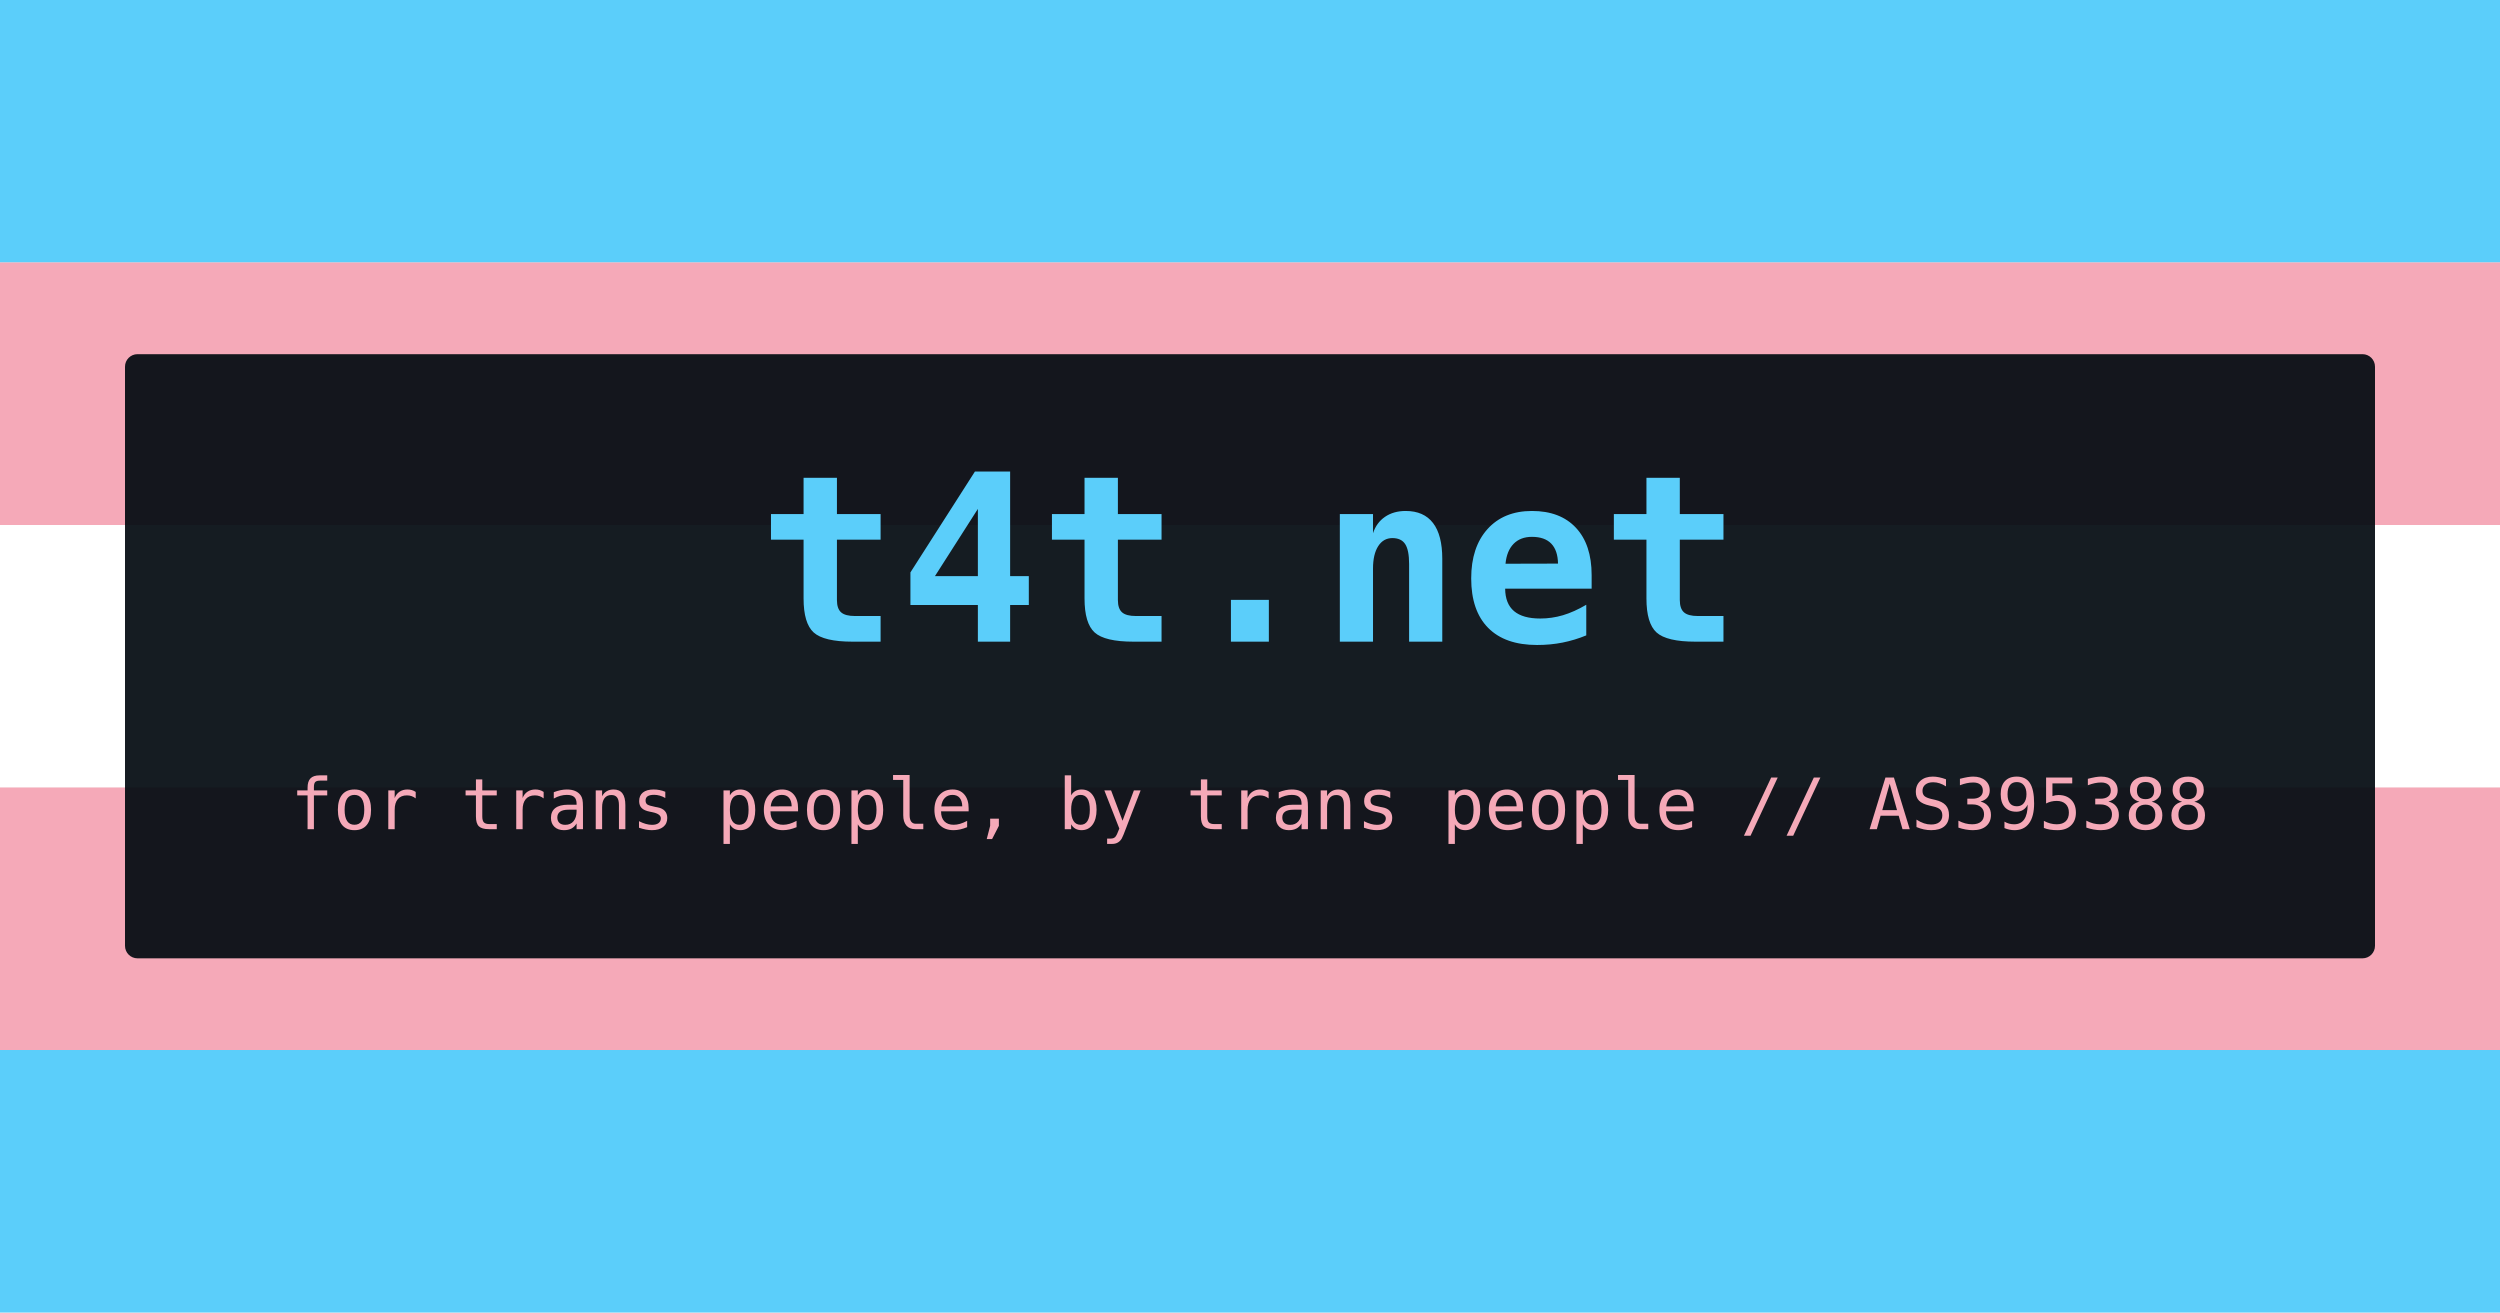
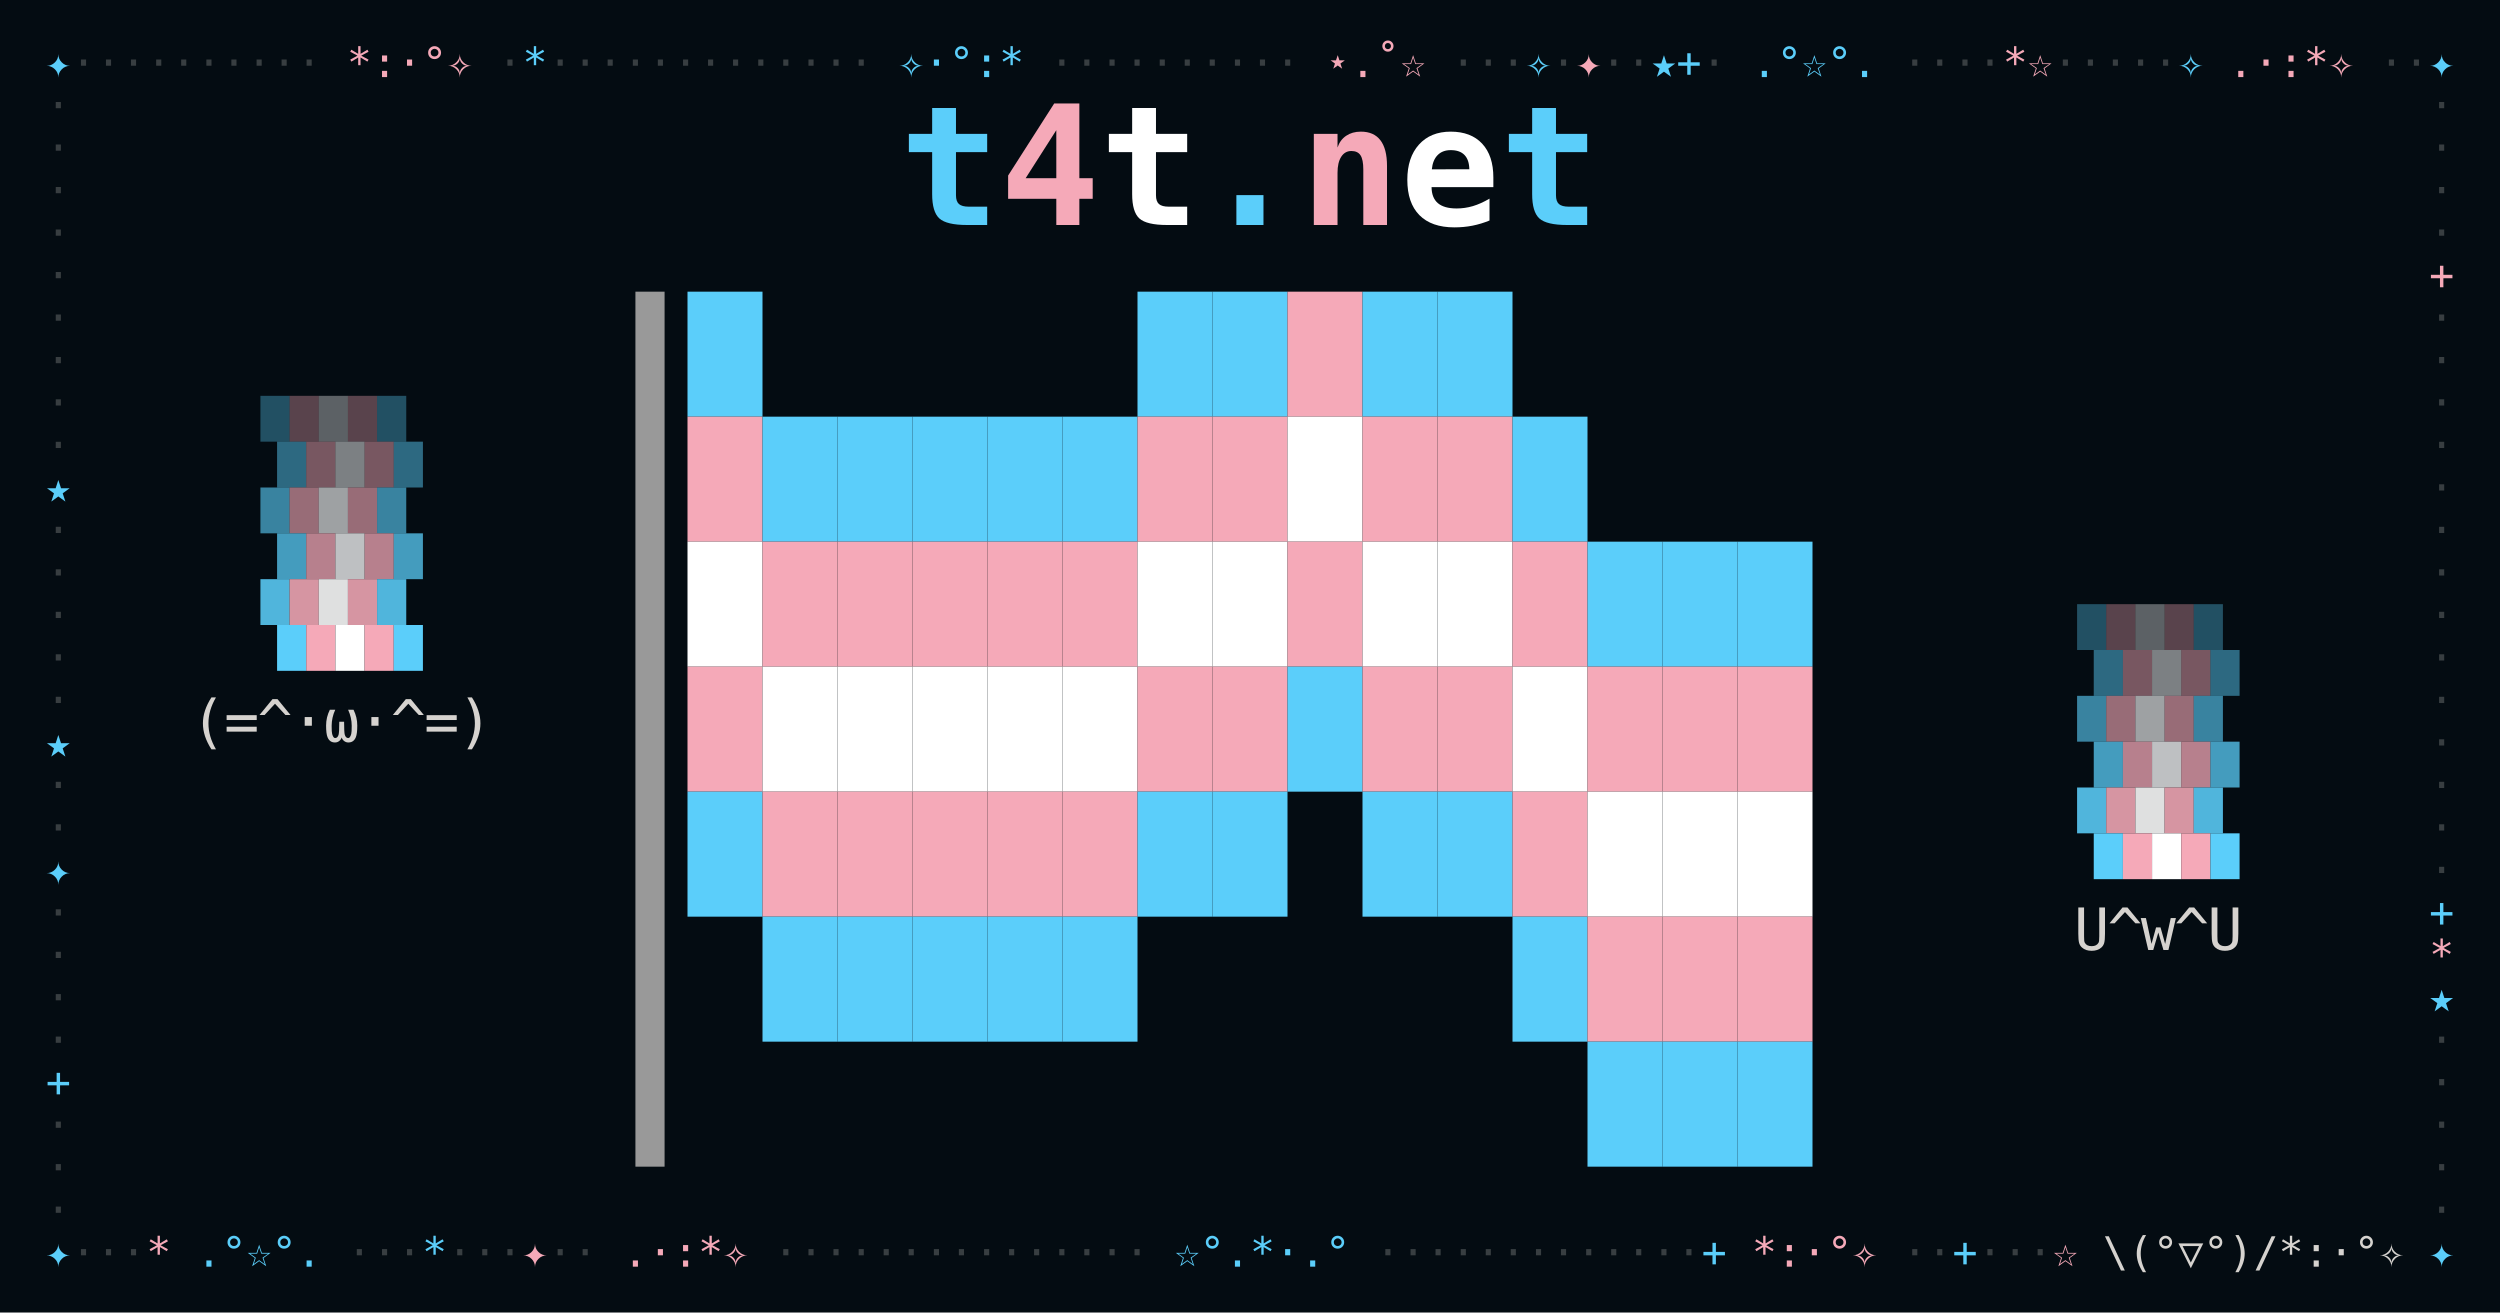
<svg xmlns="http://www.w3.org/2000/svg" width="1200" height="630" viewBox="0 0 1200 630">
-   <rect width="1200" height="126" y="0" fill="#5BCEFA" />
-   <rect width="1200" height="126" y="126" fill="#F5A9B8" />
-   <rect width="1200" height="126" y="252" fill="#FFFFFF" />
-   <rect width="1200" height="126" y="378" fill="#F5A9B8" />
-   <rect width="1200" height="126" y="504" fill="#5BCEFA" />
-   <rect x="60" y="170" width="1080" height="290" fill="#040c12" rx="6" opacity="0.93" />
-   <text x="600" y="308" font-family="monospace" font-size="112" font-weight="700" fill="#5BCEFA" text-anchor="middle">t4t.net</text>
-   <text x="600" y="398" font-family="monospace" font-size="34" fill="#F5A9B8" text-anchor="middle">for trans people, by trans people // AS395388</text>
+   <rect width="1200" height="630" fill="#040c12" />
+   <text x="28.0" y="37.0" font-family="monospace" font-size="20" fill="#5BCEFA" fill-opacity="1" text-anchor="middle">✦</text>
+   <text x="28.0" y="608.0" font-family="monospace" font-size="20" fill="#5BCEFA" fill-opacity="1" text-anchor="middle">✦</text>
+   <text x="40.1" y="37.0" font-family="monospace" font-size="20" fill="#383e41" fill-opacity="1" text-anchor="middle">·</text>
+   <text x="40.1" y="608.0" font-family="monospace" font-size="20" fill="#383e41" fill-opacity="1" text-anchor="middle">·</text>
+   <text x="52.1" y="37.0" font-family="monospace" font-size="20" fill="#383e41" fill-opacity="1" text-anchor="middle">·</text>
+   <text x="52.1" y="608.0" font-family="monospace" font-size="20" fill="#383e41" fill-opacity="1" text-anchor="middle">·</text>
+   <text x="64.1" y="37.0" font-family="monospace" font-size="20" fill="#383e41" fill-opacity="1" text-anchor="middle">·</text>
+   <text x="64.1" y="608.0" font-family="monospace" font-size="20" fill="#383e41" fill-opacity="1" text-anchor="middle">·</text>
+   <text x="76.2" y="37.0" font-family="monospace" font-size="20" fill="#383e41" fill-opacity="1" text-anchor="middle">·</text>
+   <text x="76.2" y="608.0" font-family="monospace" font-size="20" fill="#F5A9B8" fill-opacity="1" text-anchor="middle">*</text>
+   <text x="88.2" y="37.0" font-family="monospace" font-size="20" fill="#383e41" fill-opacity="1" text-anchor="middle">·</text>
+   <text x="88.2" y="608.0" font-family="monospace" font-size="20" fill="#383e41" fill-opacity="1" text-anchor="middle"> </text>
+   <text x="100.3" y="37.0" font-family="monospace" font-size="20" fill="#383e41" fill-opacity="1" text-anchor="middle">·</text>
+   <text x="100.3" y="608.0" font-family="monospace" font-size="20" fill="#5BCEFA" fill-opacity="1" text-anchor="middle">.</text>
+   <text x="112.3" y="37.0" font-family="monospace" font-size="20" fill="#383e41" fill-opacity="1" text-anchor="middle">·</text>
+   <text x="112.3" y="608.0" font-family="monospace" font-size="20" fill="#5BCEFA" fill-opacity="1" text-anchor="middle">°</text>
+   <text x="124.4" y="37.0" font-family="monospace" font-size="20" fill="#383e41" fill-opacity="1" text-anchor="middle">·</text>
+   <text x="124.4" y="608.0" font-family="monospace" font-size="20" fill="#5BCEFA" fill-opacity="1" text-anchor="middle">☆</text>
+   <text x="136.4" y="37.0" font-family="monospace" font-size="20" fill="#383e41" fill-opacity="1" text-anchor="middle">·</text>
+   <text x="136.4" y="608.0" font-family="monospace" font-size="20" fill="#5BCEFA" fill-opacity="1" text-anchor="middle">°</text>
+   <text x="148.4" y="37.0" font-family="monospace" font-size="20" fill="#383e41" fill-opacity="1" text-anchor="middle">·</text>
+   <text x="148.4" y="608.0" font-family="monospace" font-size="20" fill="#5BCEFA" fill-opacity="1" text-anchor="middle">.</text>
+   <text x="160.5" y="37.0" font-family="monospace" font-size="20" fill="#383e41" fill-opacity="1" text-anchor="middle"> </text>
+   <text x="160.5" y="608.0" font-family="monospace" font-size="20" fill="#383e41" fill-opacity="1" text-anchor="middle"> </text>
+   <text x="172.5" y="37.0" font-family="monospace" font-size="20" fill="#F5A9B8" fill-opacity="1" text-anchor="middle">*</text>
+   <text x="172.5" y="608.0" font-family="monospace" font-size="20" fill="#383e41" fill-opacity="1" text-anchor="middle">·</text>
+   <text x="184.6" y="37.0" font-family="monospace" font-size="20" fill="#F5A9B8" fill-opacity="1" text-anchor="middle">:</text>
+   <text x="184.6" y="608.0" font-family="monospace" font-size="20" fill="#383e41" fill-opacity="1" text-anchor="middle">·</text>
+   <text x="196.6" y="37.0" font-family="monospace" font-size="20" fill="#F5A9B8" fill-opacity="1" text-anchor="middle">·</text>
+   <text x="196.6" y="608.0" font-family="monospace" font-size="20" fill="#383e41" fill-opacity="1" text-anchor="middle">·</text>
+   <text x="208.6" y="37.0" font-family="monospace" font-size="20" fill="#F5A9B8" fill-opacity="1" text-anchor="middle">°</text>
+   <text x="208.6" y="608.0" font-family="monospace" font-size="20" fill="#5BCEFA" fill-opacity="1" text-anchor="middle">*</text>
+   <text x="220.7" y="37.0" font-family="monospace" font-size="20" fill="#F5A9B8" fill-opacity="1" text-anchor="middle">✧</text>
+   <text x="220.7" y="608.0" font-family="monospace" font-size="20" fill="#383e41" fill-opacity="1" text-anchor="middle">·</text>
+   <text x="232.7" y="37.0" font-family="monospace" font-size="20" fill="#383e41" fill-opacity="1" text-anchor="middle"> </text>
+   <text x="232.7" y="608.0" font-family="monospace" font-size="20" fill="#383e41" fill-opacity="1" text-anchor="middle">·</text>
+   <text x="244.8" y="37.0" font-family="monospace" font-size="20" fill="#383e41" fill-opacity="1" text-anchor="middle">·</text>
+   <text x="244.8" y="608.0" font-family="monospace" font-size="20" fill="#383e41" fill-opacity="1" text-anchor="middle">·</text>
+   <text x="256.8" y="37.0" font-family="monospace" font-size="20" fill="#5BCEFA" fill-opacity="1" text-anchor="middle">*</text>
+   <text x="256.8" y="608.0" font-family="monospace" font-size="20" fill="#F5A9B8" fill-opacity="1" text-anchor="middle">✦</text>
+   <text x="268.9" y="37.0" font-family="monospace" font-size="20" fill="#383e41" fill-opacity="1" text-anchor="middle">·</text>
+   <text x="268.9" y="608.0" font-family="monospace" font-size="20" fill="#383e41" fill-opacity="1" text-anchor="middle">·</text>
+   <text x="280.9" y="37.0" font-family="monospace" font-size="20" fill="#383e41" fill-opacity="1" text-anchor="middle">·</text>
+   <text x="280.9" y="608.0" font-family="monospace" font-size="20" fill="#383e41" fill-opacity="1" text-anchor="middle">·</text>
+   <text x="292.9" y="37.0" font-family="monospace" font-size="20" fill="#383e41" fill-opacity="1" text-anchor="middle">·</text>
+   <text x="292.9" y="608.0" font-family="monospace" font-size="20" fill="#383e41" fill-opacity="1" text-anchor="middle"> </text>
+   <text x="305.0" y="37.0" font-family="monospace" font-size="20" fill="#383e41" fill-opacity="1" text-anchor="middle">·</text>
+   <text x="305.0" y="608.0" font-family="monospace" font-size="20" fill="#F5A9B8" fill-opacity="1" text-anchor="middle">.</text>
+   <text x="317.0" y="37.0" font-family="monospace" font-size="20" fill="#383e41" fill-opacity="1" text-anchor="middle">·</text>
+   <text x="317.0" y="608.0" font-family="monospace" font-size="20" fill="#F5A9B8" fill-opacity="1" text-anchor="middle">·</text>
+   <text x="329.1" y="37.0" font-family="monospace" font-size="20" fill="#383e41" fill-opacity="1" text-anchor="middle">·</text>
+   <text x="329.1" y="608.0" font-family="monospace" font-size="20" fill="#F5A9B8" fill-opacity="1" text-anchor="middle">:</text>
+   <text x="341.1" y="37.0" font-family="monospace" font-size="20" fill="#383e41" fill-opacity="1" text-anchor="middle">·</text>
+   <text x="341.1" y="608.0" font-family="monospace" font-size="20" fill="#F5A9B8" fill-opacity="1" text-anchor="middle">*</text>
+   <text x="353.1" y="37.0" font-family="monospace" font-size="20" fill="#383e41" fill-opacity="1" text-anchor="middle">·</text>
+   <text x="353.1" y="608.0" font-family="monospace" font-size="20" fill="#F5A9B8" fill-opacity="1" text-anchor="middle">✧</text>
+   <text x="365.2" y="37.0" font-family="monospace" font-size="20" fill="#383e41" fill-opacity="1" text-anchor="middle">·</text>
+   <text x="365.2" y="608.0" font-family="monospace" font-size="20" fill="#383e41" fill-opacity="1" text-anchor="middle"> </text>
+   <text x="377.2" y="37.0" font-family="monospace" font-size="20" fill="#383e41" fill-opacity="1" text-anchor="middle">·</text>
+   <text x="377.2" y="608.0" font-family="monospace" font-size="20" fill="#383e41" fill-opacity="1" text-anchor="middle">·</text>
+   <text x="389.3" y="37.0" font-family="monospace" font-size="20" fill="#383e41" fill-opacity="1" text-anchor="middle">·</text>
+   <text x="389.3" y="608.0" font-family="monospace" font-size="20" fill="#383e41" fill-opacity="1" text-anchor="middle">·</text>
+   <text x="401.3" y="37.0" font-family="monospace" font-size="20" fill="#383e41" fill-opacity="1" text-anchor="middle">·</text>
+   <text x="401.3" y="608.0" font-family="monospace" font-size="20" fill="#383e41" fill-opacity="1" text-anchor="middle">·</text>
+   <text x="413.4" y="37.0" font-family="monospace" font-size="20" fill="#383e41" fill-opacity="1" text-anchor="middle">·</text>
+   <text x="413.4" y="608.0" font-family="monospace" font-size="20" fill="#383e41" fill-opacity="1" text-anchor="middle">·</text>
+   <text x="425.4" y="37.0" font-family="monospace" font-size="20" fill="#383e41" fill-opacity="1" text-anchor="middle"> </text>
+   <text x="425.4" y="608.0" font-family="monospace" font-size="20" fill="#383e41" fill-opacity="1" text-anchor="middle">·</text>
+   <text x="437.4" y="37.0" font-family="monospace" font-size="20" fill="#5BCEFA" fill-opacity="1" text-anchor="middle">✧</text>
+   <text x="437.4" y="608.0" font-family="monospace" font-size="20" fill="#383e41" fill-opacity="1" text-anchor="middle">·</text>
+   <text x="449.5" y="37.0" font-family="monospace" font-size="20" fill="#5BCEFA" fill-opacity="1" text-anchor="middle">·</text>
+   <text x="449.5" y="608.0" font-family="monospace" font-size="20" fill="#383e41" fill-opacity="1" text-anchor="middle">·</text>
+   <text x="461.5" y="37.0" font-family="monospace" font-size="20" fill="#5BCEFA" fill-opacity="1" text-anchor="middle">°</text>
+   <text x="461.5" y="608.0" font-family="monospace" font-size="20" fill="#383e41" fill-opacity="1" text-anchor="middle">·</text>
+   <text x="473.6" y="37.0" font-family="monospace" font-size="20" fill="#5BCEFA" fill-opacity="1" text-anchor="middle">:</text>
+   <text x="473.6" y="608.0" font-family="monospace" font-size="20" fill="#383e41" fill-opacity="1" text-anchor="middle">·</text>
+   <text x="485.6" y="37.0" font-family="monospace" font-size="20" fill="#5BCEFA" fill-opacity="1" text-anchor="middle">*</text>
+   <text x="485.6" y="608.0" font-family="monospace" font-size="20" fill="#383e41" fill-opacity="1" text-anchor="middle">·</text>
+   <text x="497.6" y="37.0" font-family="monospace" font-size="20" fill="#383e41" fill-opacity="1" text-anchor="middle"> </text>
+   <text x="497.6" y="608.0" font-family="monospace" font-size="20" fill="#383e41" fill-opacity="1" text-anchor="middle">·</text>
+   <text x="509.7" y="37.0" font-family="monospace" font-size="20" fill="#383e41" fill-opacity="1" text-anchor="middle">·</text>
+   <text x="509.7" y="608.0" font-family="monospace" font-size="20" fill="#383e41" fill-opacity="1" text-anchor="middle">·</text>
+   <text x="521.7" y="37.0" font-family="monospace" font-size="20" fill="#383e41" fill-opacity="1" text-anchor="middle">·</text>
+   <text x="521.7" y="608.0" font-family="monospace" font-size="20" fill="#383e41" fill-opacity="1" text-anchor="middle">·</text>
+   <text x="533.8" y="37.0" font-family="monospace" font-size="20" fill="#383e41" fill-opacity="1" text-anchor="middle">·</text>
+   <text x="533.8" y="608.0" font-family="monospace" font-size="20" fill="#383e41" fill-opacity="1" text-anchor="middle">·</text>
+   <text x="545.8" y="37.0" font-family="monospace" font-size="20" fill="#383e41" fill-opacity="1" text-anchor="middle">·</text>
+   <text x="545.8" y="608.0" font-family="monospace" font-size="20" fill="#383e41" fill-opacity="1" text-anchor="middle">·</text>
+   <text x="557.9" y="37.0" font-family="monospace" font-size="20" fill="#383e41" fill-opacity="1" text-anchor="middle">·</text>
+   <text x="557.9" y="608.0" font-family="monospace" font-size="20" fill="#383e41" fill-opacity="1" text-anchor="middle"> </text>
+   <text x="569.9" y="37.0" font-family="monospace" font-size="20" fill="#383e41" fill-opacity="1" text-anchor="middle">·</text>
+   <text x="569.9" y="608.0" font-family="monospace" font-size="20" fill="#5BCEFA" fill-opacity="1" text-anchor="middle">☆</text>
+   <text x="581.9" y="37.0" font-family="monospace" font-size="20" fill="#383e41" fill-opacity="1" text-anchor="middle">·</text>
+   <text x="581.9" y="608.0" font-family="monospace" font-size="20" fill="#5BCEFA" fill-opacity="1" text-anchor="middle">°</text>
+   <text x="594.0" y="37.0" font-family="monospace" font-size="20" fill="#383e41" fill-opacity="1" text-anchor="middle">·</text>
+   <text x="594.0" y="608.0" font-family="monospace" font-size="20" fill="#5BCEFA" fill-opacity="1" text-anchor="middle">.</text>
+   <text x="606.0" y="37.0" font-family="monospace" font-size="20" fill="#383e41" fill-opacity="1" text-anchor="middle">·</text>
+   <text x="606.0" y="608.0" font-family="monospace" font-size="20" fill="#5BCEFA" fill-opacity="1" text-anchor="middle">*</text>
+   <text x="618.1" y="37.0" font-family="monospace" font-size="20" fill="#383e41" fill-opacity="1" text-anchor="middle">·</text>
+   <text x="618.1" y="608.0" font-family="monospace" font-size="20" fill="#5BCEFA" fill-opacity="1" text-anchor="middle">·</text>
+   <text x="630.1" y="37.0" font-family="monospace" font-size="20" fill="#383e41" fill-opacity="1" text-anchor="middle"> </text>
+   <text x="630.1" y="608.0" font-family="monospace" font-size="20" fill="#5BCEFA" fill-opacity="1" text-anchor="middle">.</text>
+   <text x="642.1" y="37.0" font-family="monospace" font-size="20" fill="#F5A9B8" fill-opacity="1" text-anchor="middle">⋆</text>
+   <text x="642.1" y="608.0" font-family="monospace" font-size="20" fill="#5BCEFA" fill-opacity="1" text-anchor="middle">°</text>
+   <text x="654.2" y="37.0" font-family="monospace" font-size="20" fill="#F5A9B8" fill-opacity="1" text-anchor="middle">.</text>
+   <text x="654.2" y="608.0" font-family="monospace" font-size="20" fill="#383e41" fill-opacity="1" text-anchor="middle"> </text>
+   <text x="666.2" y="37.0" font-family="monospace" font-size="20" fill="#F5A9B8" fill-opacity="1" text-anchor="middle">˚</text>
+   <text x="666.2" y="608.0" font-family="monospace" font-size="20" fill="#383e41" fill-opacity="1" text-anchor="middle">·</text>
+   <text x="678.3" y="37.0" font-family="monospace" font-size="20" fill="#F5A9B8" fill-opacity="1" text-anchor="middle">☆</text>
+   <text x="678.3" y="608.0" font-family="monospace" font-size="20" fill="#383e41" fill-opacity="1" text-anchor="middle">·</text>
+   <text x="690.3" y="37.0" font-family="monospace" font-size="20" fill="#383e41" fill-opacity="1" text-anchor="middle"> </text>
+   <text x="690.3" y="608.0" font-family="monospace" font-size="20" fill="#383e41" fill-opacity="1" text-anchor="middle">·</text>
+   <text x="702.4" y="37.0" font-family="monospace" font-size="20" fill="#383e41" fill-opacity="1" text-anchor="middle">·</text>
+   <text x="702.4" y="608.0" font-family="monospace" font-size="20" fill="#383e41" fill-opacity="1" text-anchor="middle">·</text>
+   <text x="714.4" y="37.0" font-family="monospace" font-size="20" fill="#383e41" fill-opacity="1" text-anchor="middle">·</text>
+   <text x="714.4" y="608.0" font-family="monospace" font-size="20" fill="#383e41" fill-opacity="1" text-anchor="middle">·</text>
+   <text x="726.4" y="37.0" font-family="monospace" font-size="20" fill="#383e41" fill-opacity="1" text-anchor="middle">·</text>
+   <text x="726.4" y="608.0" font-family="monospace" font-size="20" fill="#383e41" fill-opacity="1" text-anchor="middle">·</text>
+   <text x="738.5" y="37.0" font-family="monospace" font-size="20" fill="#5BCEFA" fill-opacity="1" text-anchor="middle">✧</text>
+   <text x="738.5" y="608.0" font-family="monospace" font-size="20" fill="#383e41" fill-opacity="1" text-anchor="middle">·</text>
+   <text x="750.5" y="37.0" font-family="monospace" font-size="20" fill="#383e41" fill-opacity="1" text-anchor="middle">·</text>
+   <text x="750.5" y="608.0" font-family="monospace" font-size="20" fill="#383e41" fill-opacity="1" text-anchor="middle">·</text>
+   <text x="762.6" y="37.0" font-family="monospace" font-size="20" fill="#F5A9B8" fill-opacity="1" text-anchor="middle">✦</text>
+   <text x="762.6" y="608.0" font-family="monospace" font-size="20" fill="#383e41" fill-opacity="1" text-anchor="middle">·</text>
+   <text x="774.6" y="37.0" font-family="monospace" font-size="20" fill="#383e41" fill-opacity="1" text-anchor="middle">·</text>
+   <text x="774.6" y="608.0" font-family="monospace" font-size="20" fill="#383e41" fill-opacity="1" text-anchor="middle">·</text>
+   <text x="786.6" y="37.0" font-family="monospace" font-size="20" fill="#383e41" fill-opacity="1" text-anchor="middle">·</text>
+   <text x="786.6" y="608.0" font-family="monospace" font-size="20" fill="#383e41" fill-opacity="1" text-anchor="middle">·</text>
+   <text x="798.7" y="37.0" font-family="monospace" font-size="20" fill="#5BCEFA" fill-opacity="1" text-anchor="middle">★</text>
+   <text x="798.7" y="608.0" font-family="monospace" font-size="20" fill="#383e41" fill-opacity="1" text-anchor="middle">·</text>
+   <text x="810.7" y="37.0" font-family="monospace" font-size="20" fill="#5BCEFA" fill-opacity="1" text-anchor="middle">+</text>
+   <text x="810.7" y="608.0" font-family="monospace" font-size="20" fill="#383e41" fill-opacity="1" text-anchor="middle">·</text>
+   <text x="822.8" y="37.0" font-family="monospace" font-size="20" fill="#383e41" fill-opacity="1" text-anchor="middle">·</text>
+   <text x="822.8" y="608.0" font-family="monospace" font-size="20" fill="#5BCEFA" fill-opacity="1" text-anchor="middle">+</text>
+   <text x="834.8" y="37.0" font-family="monospace" font-size="20" fill="#383e41" fill-opacity="1" text-anchor="middle"> </text>
+   <text x="834.8" y="608.0" font-family="monospace" font-size="20" fill="#383e41" fill-opacity="1" text-anchor="middle"> </text>
+   <text x="846.9" y="37.0" font-family="monospace" font-size="20" fill="#5BCEFA" fill-opacity="1" text-anchor="middle">.</text>
+   <text x="846.9" y="608.0" font-family="monospace" font-size="20" fill="#F5A9B8" fill-opacity="1" text-anchor="middle">*</text>
+   <text x="858.9" y="37.0" font-family="monospace" font-size="20" fill="#5BCEFA" fill-opacity="1" text-anchor="middle">°</text>
+   <text x="858.9" y="608.0" font-family="monospace" font-size="20" fill="#F5A9B8" fill-opacity="1" text-anchor="middle">:</text>
+   <text x="870.9" y="37.0" font-family="monospace" font-size="20" fill="#5BCEFA" fill-opacity="1" text-anchor="middle">☆</text>
+   <text x="870.9" y="608.0" font-family="monospace" font-size="20" fill="#F5A9B8" fill-opacity="1" text-anchor="middle">·</text>
+   <text x="883.0" y="37.0" font-family="monospace" font-size="20" fill="#5BCEFA" fill-opacity="1" text-anchor="middle">°</text>
+   <text x="883.0" y="608.0" font-family="monospace" font-size="20" fill="#F5A9B8" fill-opacity="1" text-anchor="middle">°</text>
+   <text x="895.0" y="37.0" font-family="monospace" font-size="20" fill="#5BCEFA" fill-opacity="1" text-anchor="middle">.</text>
+   <text x="895.0" y="608.0" font-family="monospace" font-size="20" fill="#F5A9B8" fill-opacity="1" text-anchor="middle">✧</text>
+   <text x="907.1" y="37.0" font-family="monospace" font-size="20" fill="#383e41" fill-opacity="1" text-anchor="middle"> </text>
+   <text x="907.1" y="608.0" font-family="monospace" font-size="20" fill="#383e41" fill-opacity="1" text-anchor="middle"> </text>
+   <text x="919.1" y="37.0" font-family="monospace" font-size="20" fill="#383e41" fill-opacity="1" text-anchor="middle">·</text>
+   <text x="919.1" y="608.0" font-family="monospace" font-size="20" fill="#383e41" fill-opacity="1" text-anchor="middle">·</text>
+   <text x="931.1" y="37.0" font-family="monospace" font-size="20" fill="#383e41" fill-opacity="1" text-anchor="middle">·</text>
+   <text x="931.1" y="608.0" font-family="monospace" font-size="20" fill="#383e41" fill-opacity="1" text-anchor="middle">·</text>
+   <text x="943.2" y="37.0" font-family="monospace" font-size="20" fill="#383e41" fill-opacity="1" text-anchor="middle">·</text>
+   <text x="943.2" y="608.0" font-family="monospace" font-size="20" fill="#5BCEFA" fill-opacity="1" text-anchor="middle">+</text>
+   <text x="955.2" y="37.0" font-family="monospace" font-size="20" fill="#383e41" fill-opacity="1" text-anchor="middle">·</text>
+   <text x="955.2" y="608.0" font-family="monospace" font-size="20" fill="#383e41" fill-opacity="1" text-anchor="middle">·</text>
+   <text x="967.3" y="37.0" font-family="monospace" font-size="20" fill="#F5A9B8" fill-opacity="1" text-anchor="middle">*</text>
+   <text x="967.3" y="608.0" font-family="monospace" font-size="20" fill="#383e41" fill-opacity="1" text-anchor="middle">·</text>
+   <text x="979.3" y="37.0" font-family="monospace" font-size="20" fill="#F5A9B8" fill-opacity="1" text-anchor="middle">☆</text>
+   <text x="979.3" y="608.0" font-family="monospace" font-size="20" fill="#383e41" fill-opacity="1" text-anchor="middle">·</text>
+   <text x="991.4" y="37.0" font-family="monospace" font-size="20" fill="#383e41" fill-opacity="1" text-anchor="middle">·</text>
+   <text x="991.4" y="608.0" font-family="monospace" font-size="20" fill="#F5A9B8" fill-opacity="1" text-anchor="middle">☆</text>
+   <text x="1003.4" y="37.0" font-family="monospace" font-size="20" fill="#383e41" fill-opacity="1" text-anchor="middle">·</text>
+   <text x="1003.4" y="608.0" font-family="monospace" font-size="20" fill="#383e41" fill-opacity="1" text-anchor="middle"> </text>
+   <text x="1015.4" y="37.0" font-family="monospace" font-size="20" fill="#383e41" fill-opacity="1" text-anchor="middle">·</text>
+   <text x="1015.4" y="608.0" font-family="monospace" font-size="20" fill="#d6d3cf" fill-opacity="1" text-anchor="middle">\</text>
+   <text x="1027.5" y="37.0" font-family="monospace" font-size="20" fill="#383e41" fill-opacity="1" text-anchor="middle">·</text>
+   <text x="1027.5" y="608.0" font-family="monospace" font-size="20" fill="#d6d3cf" fill-opacity="1" text-anchor="middle">(</text>
+   <text x="1039.5" y="37.0" font-family="monospace" font-size="20" fill="#383e41" fill-opacity="1" text-anchor="middle">·</text>
+   <text x="1039.5" y="608.0" font-family="monospace" font-size="20" fill="#d6d3cf" fill-opacity="1" text-anchor="middle">°</text>
+   <text x="1051.6" y="37.0" font-family="monospace" font-size="20" fill="#5BCEFA" fill-opacity="1" text-anchor="middle">✧</text>
+   <text x="1051.6" y="608.0" font-family="monospace" font-size="20" fill="#d6d3cf" fill-opacity="1" text-anchor="middle">▽</text>
+   <text x="1063.6" y="37.0" font-family="monospace" font-size="20" fill="#383e41" fill-opacity="1" text-anchor="middle"> </text>
+   <text x="1063.6" y="608.0" font-family="monospace" font-size="20" fill="#d6d3cf" fill-opacity="1" text-anchor="middle">°</text>
+   <text x="1075.6" y="37.0" font-family="monospace" font-size="20" fill="#F5A9B8" fill-opacity="1" text-anchor="middle">.</text>
+   <text x="1075.6" y="608.0" font-family="monospace" font-size="20" fill="#d6d3cf" fill-opacity="1" text-anchor="middle">)</text>
+   <text x="1087.7" y="37.0" font-family="monospace" font-size="20" fill="#F5A9B8" fill-opacity="1" text-anchor="middle">·</text>
+   <text x="1087.7" y="608.0" font-family="monospace" font-size="20" fill="#d6d3cf" fill-opacity="1" text-anchor="middle">/</text>
+   <text x="1099.7" y="37.0" font-family="monospace" font-size="20" fill="#F5A9B8" fill-opacity="1" text-anchor="middle">:</text>
+   <text x="1099.7" y="608.0" font-family="monospace" font-size="20" fill="#d6d3cf" fill-opacity="1" text-anchor="middle">*</text>
+   <text x="1111.8" y="37.0" font-family="monospace" font-size="20" fill="#F5A9B8" fill-opacity="1" text-anchor="middle">*</text>
+   <text x="1111.8" y="608.0" font-family="monospace" font-size="20" fill="#d6d3cf" fill-opacity="1" text-anchor="middle">:</text>
+   <text x="1123.8" y="37.0" font-family="monospace" font-size="20" fill="#F5A9B8" fill-opacity="1" text-anchor="middle">✧</text>
+   <text x="1123.8" y="608.0" font-family="monospace" font-size="20" fill="#d6d3cf" fill-opacity="1" text-anchor="middle">·</text>
+   <text x="1135.9" y="37.0" font-family="monospace" font-size="20" fill="#383e41" fill-opacity="1" text-anchor="middle"> </text>
+   <text x="1135.9" y="608.0" font-family="monospace" font-size="20" fill="#d6d3cf" fill-opacity="1" text-anchor="middle">°</text>
+   <text x="1147.9" y="37.0" font-family="monospace" font-size="20" fill="#383e41" fill-opacity="1" text-anchor="middle">·</text>
+   <text x="1147.9" y="608.0" font-family="monospace" font-size="20" fill="#d6d3cf" fill-opacity="1" text-anchor="middle">✧</text>
+   <text x="1159.9" y="37.0" font-family="monospace" font-size="20" fill="#383e41" fill-opacity="1" text-anchor="middle">·</text>
+   <text x="1159.9" y="608.0" font-family="monospace" font-size="20" fill="#383e41" fill-opacity="1" text-anchor="middle"> </text>
+   <text x="1172.0" y="37.0" font-family="monospace" font-size="20" fill="#5BCEFA" fill-opacity="1" text-anchor="middle">✦</text>
+   <text x="1172.0" y="608.0" font-family="monospace" font-size="20" fill="#5BCEFA" fill-opacity="1" text-anchor="middle">✦</text>
+   <text x="28.0" y="57.4" font-family="monospace" font-size="20" fill="#383e41" fill-opacity="1" text-anchor="middle">·</text>
+   <text x="1172.0" y="57.4" font-family="monospace" font-size="20" fill="#383e41" fill-opacity="1" text-anchor="middle">·</text>
+   <text x="28.0" y="77.8" font-family="monospace" font-size="20" fill="#383e41" fill-opacity="1" text-anchor="middle">·</text>
+   <text x="1172.0" y="77.8" font-family="monospace" font-size="20" fill="#383e41" fill-opacity="1" text-anchor="middle">·</text>
+   <text x="28.0" y="98.2" font-family="monospace" font-size="20" fill="#383e41" fill-opacity="1" text-anchor="middle">·</text>
+   <text x="1172.0" y="98.2" font-family="monospace" font-size="20" fill="#383e41" fill-opacity="1" text-anchor="middle">·</text>
+   <text x="28.0" y="118.6" font-family="monospace" font-size="20" fill="#383e41" fill-opacity="1" text-anchor="middle">·</text>
+   <text x="1172.0" y="118.6" font-family="monospace" font-size="20" fill="#383e41" fill-opacity="1" text-anchor="middle">·</text>
+   <text x="28.0" y="139.0" font-family="monospace" font-size="20" fill="#383e41" fill-opacity="1" text-anchor="middle">·</text>
+   <text x="1172.0" y="139.0" font-family="monospace" font-size="20" fill="#F5A9B8" fill-opacity="1" text-anchor="middle">+</text>
+   <text x="28.0" y="159.4" font-family="monospace" font-size="20" fill="#383e41" fill-opacity="1" text-anchor="middle">·</text>
+   <text x="1172.0" y="159.4" font-family="monospace" font-size="20" fill="#383e41" fill-opacity="1" text-anchor="middle">·</text>
+   <text x="28.0" y="179.8" font-family="monospace" font-size="20" fill="#383e41" fill-opacity="1" text-anchor="middle">·</text>
+   <text x="1172.0" y="179.8" font-family="monospace" font-size="20" fill="#383e41" fill-opacity="1" text-anchor="middle">·</text>
+   <text x="28.0" y="200.1" font-family="monospace" font-size="20" fill="#383e41" fill-opacity="1" text-anchor="middle">·</text>
+   <text x="1172.0" y="200.1" font-family="monospace" font-size="20" fill="#383e41" fill-opacity="1" text-anchor="middle">·</text>
+   <text x="28.0" y="220.5" font-family="monospace" font-size="20" fill="#383e41" fill-opacity="1" text-anchor="middle">·</text>
+   <text x="1172.0" y="220.5" font-family="monospace" font-size="20" fill="#383e41" fill-opacity="1" text-anchor="middle">·</text>
+   <text x="28.0" y="240.9" font-family="monospace" font-size="20" fill="#5BCEFA" fill-opacity="1" text-anchor="middle">★</text>
+   <text x="1172.0" y="240.9" font-family="monospace" font-size="20" fill="#383e41" fill-opacity="1" text-anchor="middle">·</text>
+   <text x="28.0" y="261.3" font-family="monospace" font-size="20" fill="#383e41" fill-opacity="1" text-anchor="middle">·</text>
+   <text x="1172.0" y="261.3" font-family="monospace" font-size="20" fill="#383e41" fill-opacity="1" text-anchor="middle">·</text>
+   <text x="28.0" y="281.7" font-family="monospace" font-size="20" fill="#383e41" fill-opacity="1" text-anchor="middle">·</text>
+   <text x="1172.0" y="281.7" font-family="monospace" font-size="20" fill="#383e41" fill-opacity="1" text-anchor="middle">·</text>
+   <text x="28.0" y="302.1" font-family="monospace" font-size="20" fill="#383e41" fill-opacity="1" text-anchor="middle">·</text>
+   <text x="1172.0" y="302.1" font-family="monospace" font-size="20" fill="#383e41" fill-opacity="1" text-anchor="middle">·</text>
+   <text x="28.0" y="322.5" font-family="monospace" font-size="20" fill="#383e41" fill-opacity="1" text-anchor="middle">·</text>
+   <text x="1172.0" y="322.5" font-family="monospace" font-size="20" fill="#383e41" fill-opacity="1" text-anchor="middle">·</text>
+   <text x="28.0" y="342.9" font-family="monospace" font-size="20" fill="#383e41" fill-opacity="1" text-anchor="middle">·</text>
+   <text x="1172.0" y="342.9" font-family="monospace" font-size="20" fill="#383e41" fill-opacity="1" text-anchor="middle">·</text>
+   <text x="28.0" y="363.3" font-family="monospace" font-size="20" fill="#5BCEFA" fill-opacity="1" text-anchor="middle">★</text>
+   <text x="1172.0" y="363.3" font-family="monospace" font-size="20" fill="#383e41" fill-opacity="1" text-anchor="middle">·</text>
+   <text x="28.0" y="383.7" font-family="monospace" font-size="20" fill="#383e41" fill-opacity="1" text-anchor="middle">·</text>
+   <text x="1172.0" y="383.7" font-family="monospace" font-size="20" fill="#383e41" fill-opacity="1" text-anchor="middle">·</text>
+   <text x="28.0" y="404.1" font-family="monospace" font-size="20" fill="#383e41" fill-opacity="1" text-anchor="middle">·</text>
+   <text x="1172.0" y="404.1" font-family="monospace" font-size="20" fill="#383e41" fill-opacity="1" text-anchor="middle">·</text>
+   <text x="28.0" y="424.5" font-family="monospace" font-size="20" fill="#5BCEFA" fill-opacity="1" text-anchor="middle">✦</text>
+   <text x="1172.0" y="424.5" font-family="monospace" font-size="20" fill="#383e41" fill-opacity="1" text-anchor="middle">·</text>
+   <text x="28.0" y="444.9" font-family="monospace" font-size="20" fill="#383e41" fill-opacity="1" text-anchor="middle">·</text>
+   <text x="1172.0" y="444.9" font-family="monospace" font-size="20" fill="#5BCEFA" fill-opacity="1" text-anchor="middle">+</text>
+   <text x="28.0" y="465.3" font-family="monospace" font-size="20" fill="#383e41" fill-opacity="1" text-anchor="middle">·</text>
+   <text x="1172.0" y="465.3" font-family="monospace" font-size="20" fill="#F5A9B8" fill-opacity="1" text-anchor="middle">*</text>
+   <text x="28.0" y="485.6" font-family="monospace" font-size="20" fill="#383e41" fill-opacity="1" text-anchor="middle">·</text>
+   <text x="1172.0" y="485.6" font-family="monospace" font-size="20" fill="#5BCEFA" fill-opacity="1" text-anchor="middle">★</text>
+   <text x="28.0" y="506.0" font-family="monospace" font-size="20" fill="#383e41" fill-opacity="1" text-anchor="middle">·</text>
+   <text x="1172.0" y="506.0" font-family="monospace" font-size="20" fill="#383e41" fill-opacity="1" text-anchor="middle">·</text>
+   <text x="28.0" y="526.4" font-family="monospace" font-size="20" fill="#5BCEFA" fill-opacity="1" text-anchor="middle">+</text>
+   <text x="1172.0" y="526.4" font-family="monospace" font-size="20" fill="#383e41" fill-opacity="1" text-anchor="middle">·</text>
+   <text x="28.0" y="546.8" font-family="monospace" font-size="20" fill="#383e41" fill-opacity="1" text-anchor="middle">·</text>
+   <text x="1172.0" y="546.8" font-family="monospace" font-size="20" fill="#383e41" fill-opacity="1" text-anchor="middle">·</text>
+   <text x="28.0" y="567.2" font-family="monospace" font-size="20" fill="#383e41" fill-opacity="1" text-anchor="middle">·</text>
+   <text x="1172.0" y="567.2" font-family="monospace" font-size="20" fill="#383e41" fill-opacity="1" text-anchor="middle">·</text>
+   <text x="28.0" y="587.6" font-family="monospace" font-size="20" fill="#383e41" fill-opacity="1" text-anchor="middle">·</text>
+   <text x="1172.0" y="587.6" font-family="monospace" font-size="20" fill="#383e41" fill-opacity="1" text-anchor="middle">·</text>
+   <rect x="125" y="190" width="14" height="22" fill="#5BCEFA" fill-opacity="0.35" />
+   <rect x="139" y="190" width="14" height="22" fill="#F5A9B8" fill-opacity="0.35" />
+   <rect x="153" y="190" width="14" height="22" fill="#FFFFFF" fill-opacity="0.35" />
+   <rect x="167" y="190" width="14" height="22" fill="#F5A9B8" fill-opacity="0.35" />
+   <rect x="181" y="190" width="14" height="22" fill="#5BCEFA" fill-opacity="0.35" />
+   <rect x="133" y="212" width="14" height="22" fill="#5BCEFA" fill-opacity="0.48" />
+   <rect x="147" y="212" width="14" height="22" fill="#F5A9B8" fill-opacity="0.48" />
+   <rect x="161" y="212" width="14" height="22" fill="#FFFFFF" fill-opacity="0.48" />
+   <rect x="175" y="212" width="14" height="22" fill="#F5A9B8" fill-opacity="0.48" />
+   <rect x="189" y="212" width="14" height="22" fill="#5BCEFA" fill-opacity="0.48" />
+   <rect x="125" y="234" width="14" height="22" fill="#5BCEFA" fill-opacity="0.61" />
+   <rect x="139" y="234" width="14" height="22" fill="#F5A9B8" fill-opacity="0.61" />
+   <rect x="153" y="234" width="14" height="22" fill="#FFFFFF" fill-opacity="0.61" />
+   <rect x="167" y="234" width="14" height="22" fill="#F5A9B8" fill-opacity="0.61" />
+   <rect x="181" y="234" width="14" height="22" fill="#5BCEFA" fill-opacity="0.61" />
+   <rect x="133" y="256" width="14" height="22" fill="#5BCEFA" fill-opacity="0.74" />
+   <rect x="147" y="256" width="14" height="22" fill="#F5A9B8" fill-opacity="0.74" />
+   <rect x="161" y="256" width="14" height="22" fill="#FFFFFF" fill-opacity="0.74" />
+   <rect x="175" y="256" width="14" height="22" fill="#F5A9B8" fill-opacity="0.74" />
+   <rect x="189" y="256" width="14" height="22" fill="#5BCEFA" fill-opacity="0.74" />
+   <rect x="125" y="278" width="14" height="22" fill="#5BCEFA" fill-opacity="0.87" />
+   <rect x="139" y="278" width="14" height="22" fill="#F5A9B8" fill-opacity="0.87" />
+   <rect x="153" y="278" width="14" height="22" fill="#FFFFFF" fill-opacity="0.87" />
+   <rect x="167" y="278" width="14" height="22" fill="#F5A9B8" fill-opacity="0.87" />
+   <rect x="181" y="278" width="14" height="22" fill="#5BCEFA" fill-opacity="0.87" />
+   <rect x="133" y="300" width="14" height="22" fill="#5BCEFA" fill-opacity="1.00" />
+   <rect x="147" y="300" width="14" height="22" fill="#F5A9B8" fill-opacity="1.00" />
+   <rect x="161" y="300" width="14" height="22" fill="#FFFFFF" fill-opacity="1.00" />
+   <rect x="175" y="300" width="14" height="22" fill="#F5A9B8" fill-opacity="1.00" />
+   <rect x="189" y="300" width="14" height="22" fill="#5BCEFA" fill-opacity="1.00" />
+   <text x="100.0" y="356.0" font-family="monospace" font-size="28" fill="#d6d3cf" fill-opacity="1" text-anchor="middle">(</text>
+   <text x="116.0" y="356.0" font-family="monospace" font-size="28" fill="#d6d3cf" fill-opacity="1" text-anchor="middle">=</text>
+   <text x="132.0" y="356.0" font-family="monospace" font-size="28" fill="#d6d3cf" fill-opacity="1" text-anchor="middle">^</text>
+   <text x="148.0" y="356.0" font-family="monospace" font-size="28" fill="#d6d3cf" fill-opacity="1" text-anchor="middle">·</text>
+   <text x="164.0" y="356.0" font-family="monospace" font-size="28" fill="#d6d3cf" fill-opacity="1" text-anchor="middle">ω</text>
+   <text x="180.0" y="356.0" font-family="monospace" font-size="28" fill="#d6d3cf" fill-opacity="1" text-anchor="middle">·</text>
+   <text x="196.0" y="356.0" font-family="monospace" font-size="28" fill="#d6d3cf" fill-opacity="1" text-anchor="middle">^</text>
+   <text x="212.0" y="356.0" font-family="monospace" font-size="28" fill="#d6d3cf" fill-opacity="1" text-anchor="middle">=</text>
+   <text x="228.0" y="356.0" font-family="monospace" font-size="28" fill="#d6d3cf" fill-opacity="1" text-anchor="middle">)</text>
+   <rect x="997" y="290" width="14" height="22" fill="#5BCEFA" fill-opacity="0.35" />
+   <rect x="1011" y="290" width="14" height="22" fill="#F5A9B8" fill-opacity="0.35" />
+   <rect x="1025" y="290" width="14" height="22" fill="#FFFFFF" fill-opacity="0.35" />
+   <rect x="1039" y="290" width="14" height="22" fill="#F5A9B8" fill-opacity="0.35" />
+   <rect x="1053" y="290" width="14" height="22" fill="#5BCEFA" fill-opacity="0.35" />
+   <rect x="1005" y="312" width="14" height="22" fill="#5BCEFA" fill-opacity="0.48" />
+   <rect x="1019" y="312" width="14" height="22" fill="#F5A9B8" fill-opacity="0.48" />
+   <rect x="1033" y="312" width="14" height="22" fill="#FFFFFF" fill-opacity="0.48" />
+   <rect x="1047" y="312" width="14" height="22" fill="#F5A9B8" fill-opacity="0.48" />
+   <rect x="1061" y="312" width="14" height="22" fill="#5BCEFA" fill-opacity="0.48" />
+   <rect x="997" y="334" width="14" height="22" fill="#5BCEFA" fill-opacity="0.61" />
+   <rect x="1011" y="334" width="14" height="22" fill="#F5A9B8" fill-opacity="0.61" />
+   <rect x="1025" y="334" width="14" height="22" fill="#FFFFFF" fill-opacity="0.61" />
+   <rect x="1039" y="334" width="14" height="22" fill="#F5A9B8" fill-opacity="0.61" />
+   <rect x="1053" y="334" width="14" height="22" fill="#5BCEFA" fill-opacity="0.61" />
+   <rect x="1005" y="356" width="14" height="22" fill="#5BCEFA" fill-opacity="0.74" />
+   <rect x="1019" y="356" width="14" height="22" fill="#F5A9B8" fill-opacity="0.74" />
+   <rect x="1033" y="356" width="14" height="22" fill="#FFFFFF" fill-opacity="0.74" />
+   <rect x="1047" y="356" width="14" height="22" fill="#F5A9B8" fill-opacity="0.74" />
+   <rect x="1061" y="356" width="14" height="22" fill="#5BCEFA" fill-opacity="0.74" />
+   <rect x="997" y="378" width="14" height="22" fill="#5BCEFA" fill-opacity="0.87" />
+   <rect x="1011" y="378" width="14" height="22" fill="#F5A9B8" fill-opacity="0.87" />
+   <rect x="1025" y="378" width="14" height="22" fill="#FFFFFF" fill-opacity="0.87" />
+   <rect x="1039" y="378" width="14" height="22" fill="#F5A9B8" fill-opacity="0.87" />
+   <rect x="1053" y="378" width="14" height="22" fill="#5BCEFA" fill-opacity="0.87" />
+   <rect x="1005" y="400" width="14" height="22" fill="#5BCEFA" fill-opacity="1.00" />
+   <rect x="1019" y="400" width="14" height="22" fill="#F5A9B8" fill-opacity="1.00" />
+   <rect x="1033" y="400" width="14" height="22" fill="#FFFFFF" fill-opacity="1.00" />
+   <rect x="1047" y="400" width="14" height="22" fill="#F5A9B8" fill-opacity="1.00" />
+   <rect x="1061" y="400" width="14" height="22" fill="#5BCEFA" fill-opacity="1.00" />
+   <text x="1004.0" y="456.0" font-family="monospace" font-size="28" fill="#d6d3cf" fill-opacity="1" text-anchor="middle">U</text>
+   <text x="1020.0" y="456.0" font-family="monospace" font-size="28" fill="#d6d3cf" fill-opacity="1" text-anchor="middle">^</text>
+   <text x="1036.0" y="456.0" font-family="monospace" font-size="28" fill="#d6d3cf" fill-opacity="1" text-anchor="middle">w</text>
+   <text x="1052.0" y="456.0" font-family="monospace" font-size="28" fill="#d6d3cf" fill-opacity="1" text-anchor="middle">^</text>
+   <text x="1068.0" y="456.0" font-family="monospace" font-size="28" fill="#d6d3cf" fill-opacity="1" text-anchor="middle">U</text>
+   <rect x="330" y="140" width="36" height="60" fill="#5BCEFA" />
+   <rect x="546" y="140" width="36" height="60" fill="#5BCEFA" />
+   <rect x="582" y="140" width="36" height="60" fill="#5BCEFA" />
+   <rect x="618" y="140" width="36" height="60" fill="#F5A9B8" />
+   <rect x="654" y="140" width="36" height="60" fill="#5BCEFA" />
+   <rect x="690" y="140" width="36" height="60" fill="#5BCEFA" />
+   <rect x="330" y="200" width="36" height="60" fill="#F5A9B8" />
+   <rect x="366" y="200" width="36" height="60" fill="#5BCEFA" />
+   <rect x="402" y="200" width="36" height="60" fill="#5BCEFA" />
+   <rect x="438" y="200" width="36" height="60" fill="#5BCEFA" />
+   <rect x="474" y="200" width="36" height="60" fill="#5BCEFA" />
+   <rect x="510" y="200" width="36" height="60" fill="#5BCEFA" />
+   <rect x="546" y="200" width="36" height="60" fill="#F5A9B8" />
+   <rect x="582" y="200" width="36" height="60" fill="#F5A9B8" />
+   <rect x="618" y="200" width="36" height="60" fill="#FFFFFF" />
+   <rect x="654" y="200" width="36" height="60" fill="#F5A9B8" />
+   <rect x="690" y="200" width="36" height="60" fill="#F5A9B8" />
+   <rect x="726" y="200" width="36" height="60" fill="#5BCEFA" />
+   <rect x="330" y="260" width="36" height="60" fill="#FFFFFF" />
+   <rect x="366" y="260" width="36" height="60" fill="#F5A9B8" />
+   <rect x="402" y="260" width="36" height="60" fill="#F5A9B8" />
+   <rect x="438" y="260" width="36" height="60" fill="#F5A9B8" />
+   <rect x="474" y="260" width="36" height="60" fill="#F5A9B8" />
+   <rect x="510" y="260" width="36" height="60" fill="#F5A9B8" />
+   <rect x="546" y="260" width="36" height="60" fill="#FFFFFF" />
+   <rect x="582" y="260" width="36" height="60" fill="#FFFFFF" />
+   <rect x="618" y="260" width="36" height="60" fill="#F5A9B8" />
+   <rect x="654" y="260" width="36" height="60" fill="#FFFFFF" />
+   <rect x="690" y="260" width="36" height="60" fill="#FFFFFF" />
+   <rect x="726" y="260" width="36" height="60" fill="#F5A9B8" />
+   <rect x="762" y="260" width="36" height="60" fill="#5BCEFA" />
+   <rect x="798" y="260" width="36" height="60" fill="#5BCEFA" />
+   <rect x="834" y="260" width="36" height="60" fill="#5BCEFA" />
+   <rect x="330" y="320" width="36" height="60" fill="#F5A9B8" />
+   <rect x="366" y="320" width="36" height="60" fill="#FFFFFF" />
+   <rect x="402" y="320" width="36" height="60" fill="#FFFFFF" />
+   <rect x="438" y="320" width="36" height="60" fill="#FFFFFF" />
+   <rect x="474" y="320" width="36" height="60" fill="#FFFFFF" />
+   <rect x="510" y="320" width="36" height="60" fill="#FFFFFF" />
+   <rect x="546" y="320" width="36" height="60" fill="#F5A9B8" />
+   <rect x="582" y="320" width="36" height="60" fill="#F5A9B8" />
+   <rect x="618" y="320" width="36" height="60" fill="#5BCEFA" />
+   <rect x="654" y="320" width="36" height="60" fill="#F5A9B8" />
+   <rect x="690" y="320" width="36" height="60" fill="#F5A9B8" />
+   <rect x="726" y="320" width="36" height="60" fill="#FFFFFF" />
+   <rect x="762" y="320" width="36" height="60" fill="#F5A9B8" />
+   <rect x="798" y="320" width="36" height="60" fill="#F5A9B8" />
+   <rect x="834" y="320" width="36" height="60" fill="#F5A9B8" />
+   <rect x="330" y="380" width="36" height="60" fill="#5BCEFA" />
+   <rect x="366" y="380" width="36" height="60" fill="#F5A9B8" />
+   <rect x="402" y="380" width="36" height="60" fill="#F5A9B8" />
+   <rect x="438" y="380" width="36" height="60" fill="#F5A9B8" />
+   <rect x="474" y="380" width="36" height="60" fill="#F5A9B8" />
+   <rect x="510" y="380" width="36" height="60" fill="#F5A9B8" />
+   <rect x="546" y="380" width="36" height="60" fill="#5BCEFA" />
+   <rect x="582" y="380" width="36" height="60" fill="#5BCEFA" />
+   <rect x="654" y="380" width="36" height="60" fill="#5BCEFA" />
+   <rect x="690" y="380" width="36" height="60" fill="#5BCEFA" />
+   <rect x="726" y="380" width="36" height="60" fill="#F5A9B8" />
+   <rect x="762" y="380" width="36" height="60" fill="#FFFFFF" />
+   <rect x="798" y="380" width="36" height="60" fill="#FFFFFF" />
+   <rect x="834" y="380" width="36" height="60" fill="#FFFFFF" />
+   <rect x="366" y="440" width="36" height="60" fill="#5BCEFA" />
+   <rect x="402" y="440" width="36" height="60" fill="#5BCEFA" />
+   <rect x="438" y="440" width="36" height="60" fill="#5BCEFA" />
+   <rect x="474" y="440" width="36" height="60" fill="#5BCEFA" />
+   <rect x="510" y="440" width="36" height="60" fill="#5BCEFA" />
+   <rect x="726" y="440" width="36" height="60" fill="#5BCEFA" />
+   <rect x="762" y="440" width="36" height="60" fill="#F5A9B8" />
+   <rect x="798" y="440" width="36" height="60" fill="#F5A9B8" />
+   <rect x="834" y="440" width="36" height="60" fill="#F5A9B8" />
+   <rect x="762" y="500" width="36" height="60" fill="#5BCEFA" />
+   <rect x="798" y="500" width="36" height="60" fill="#5BCEFA" />
+   <rect x="834" y="500" width="36" height="60" fill="#5BCEFA" />
+   <text x="456" y="108" font-family="monospace" font-size="80" font-weight="700" fill="#5BCEFA" text-anchor="middle">t</text>
+   <text x="504" y="108" font-family="monospace" font-size="80" font-weight="700" fill="#F5A9B8" text-anchor="middle">4</text>
+   <text x="552" y="108" font-family="monospace" font-size="80" font-weight="700" fill="#FFFFFF" text-anchor="middle">t</text>
+   <text x="600" y="108" font-family="monospace" font-size="80" font-weight="700" fill="#5BCEFA" text-anchor="middle">.</text>
+   <text x="648" y="108" font-family="monospace" font-size="80" font-weight="700" fill="#F5A9B8" text-anchor="middle">n</text>
+   <text x="696" y="108" font-family="monospace" font-size="80" font-weight="700" fill="#FFFFFF" text-anchor="middle">e</text>
+   <text x="744" y="108" font-family="monospace" font-size="80" font-weight="700" fill="#5BCEFA" text-anchor="middle">t</text>
+   <rect x="305" y="140" width="14" height="420" fill="#999" />
</svg>
